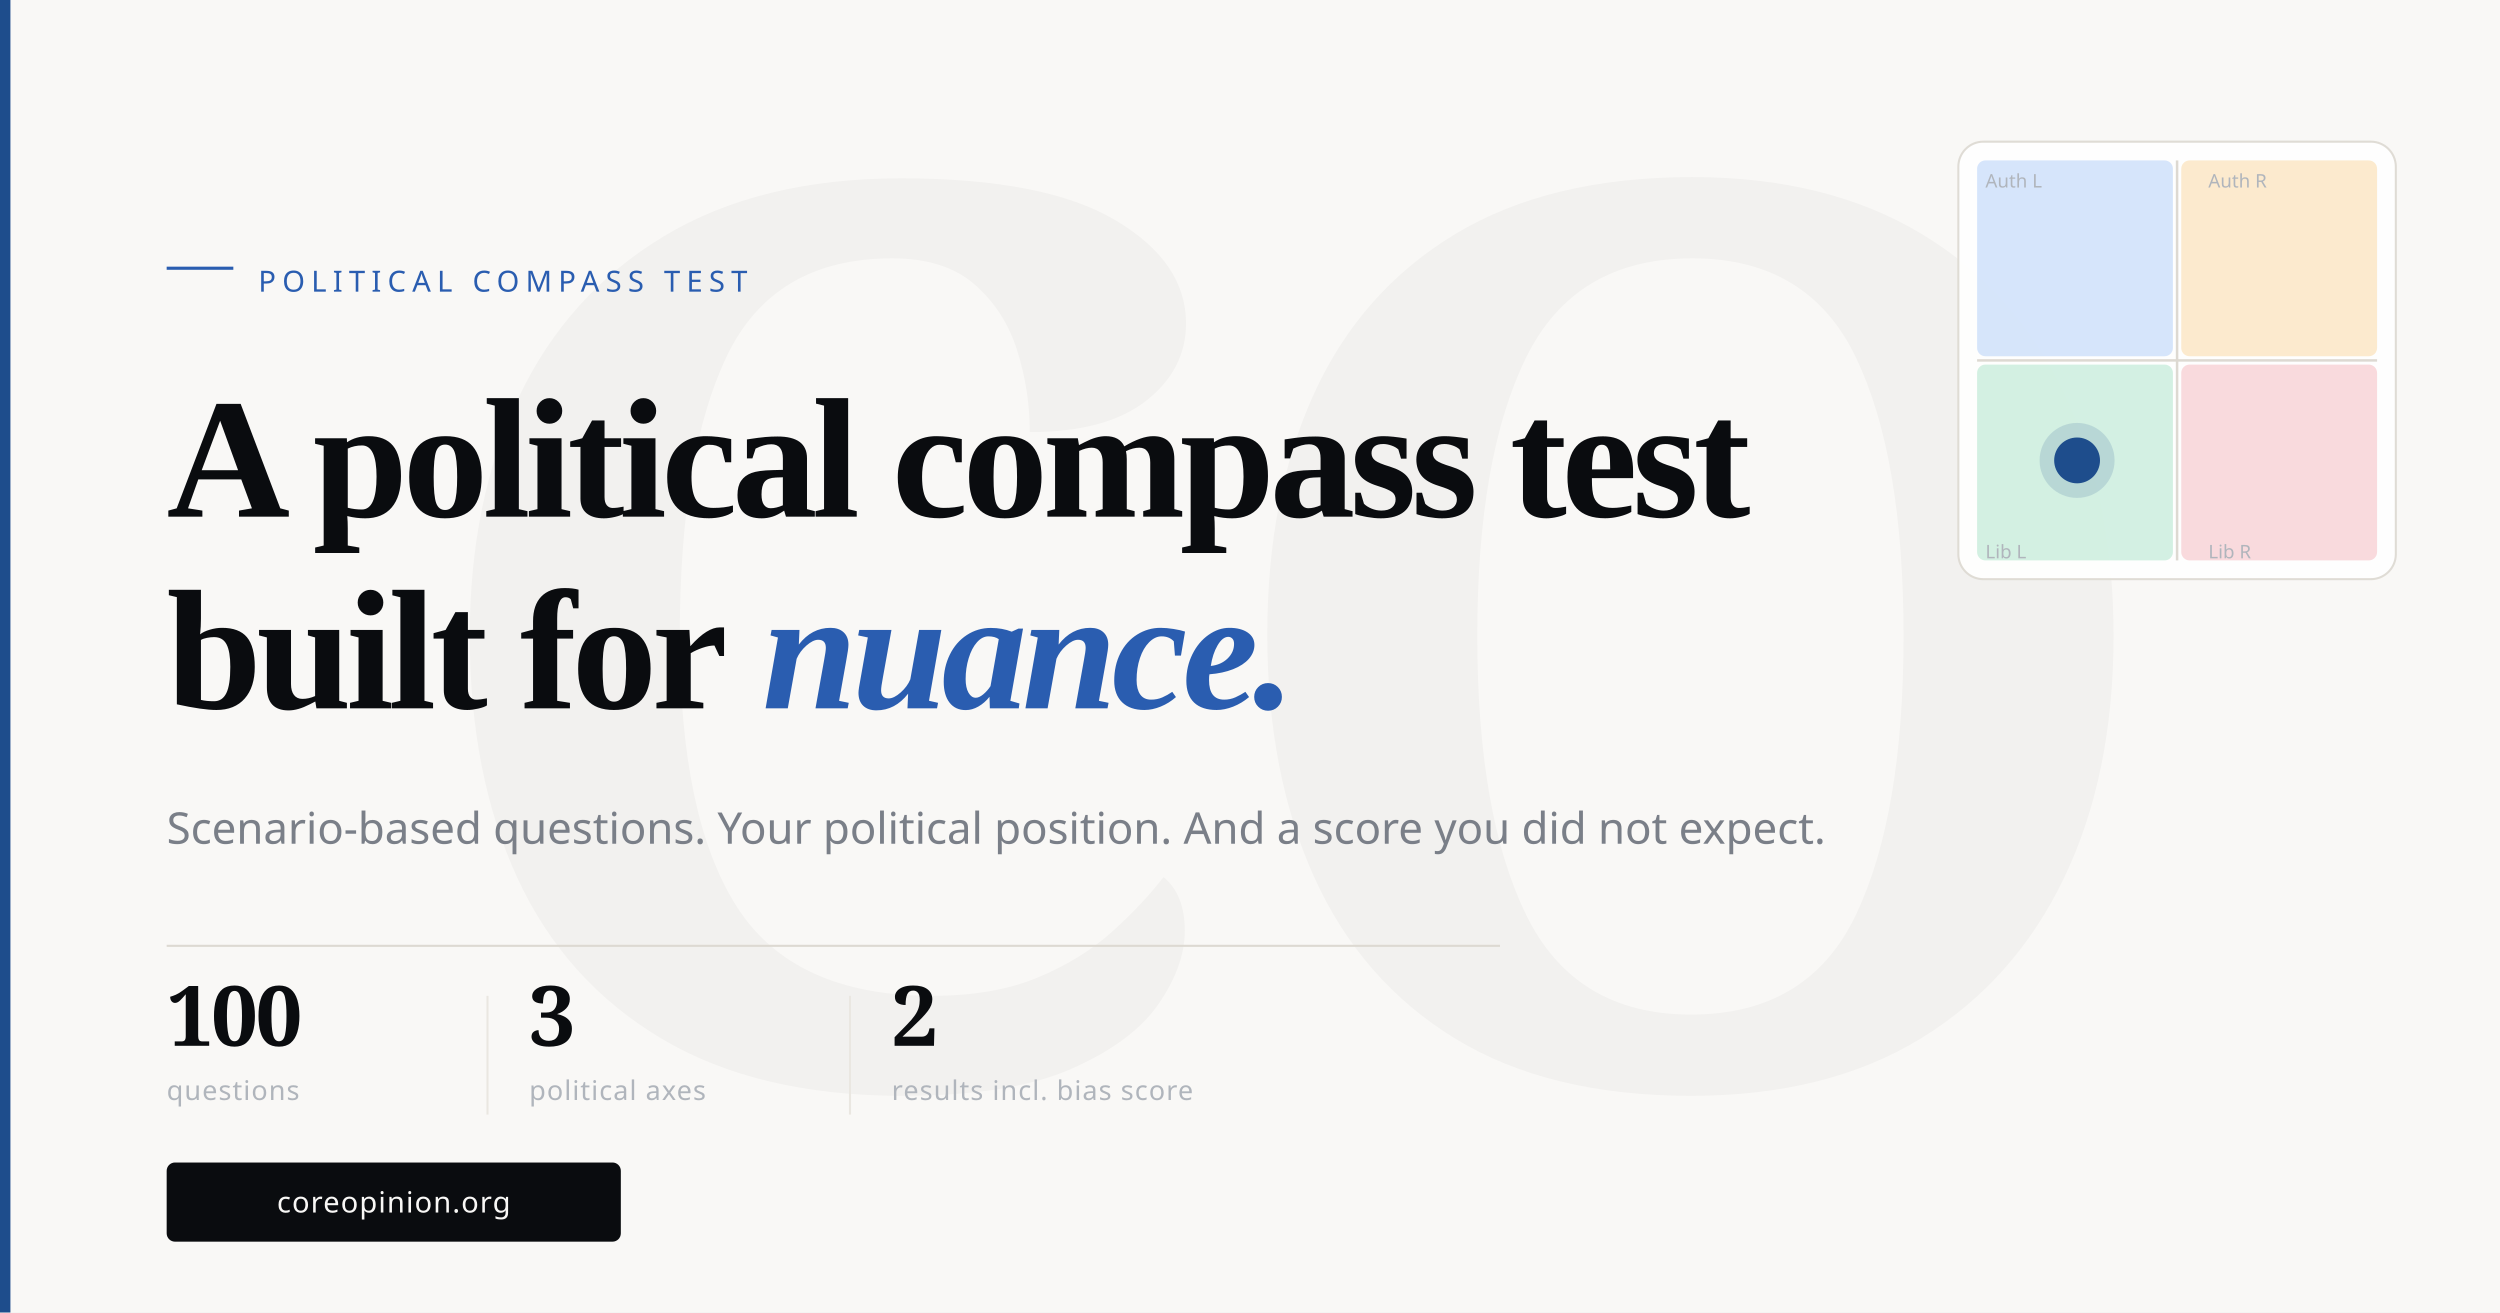
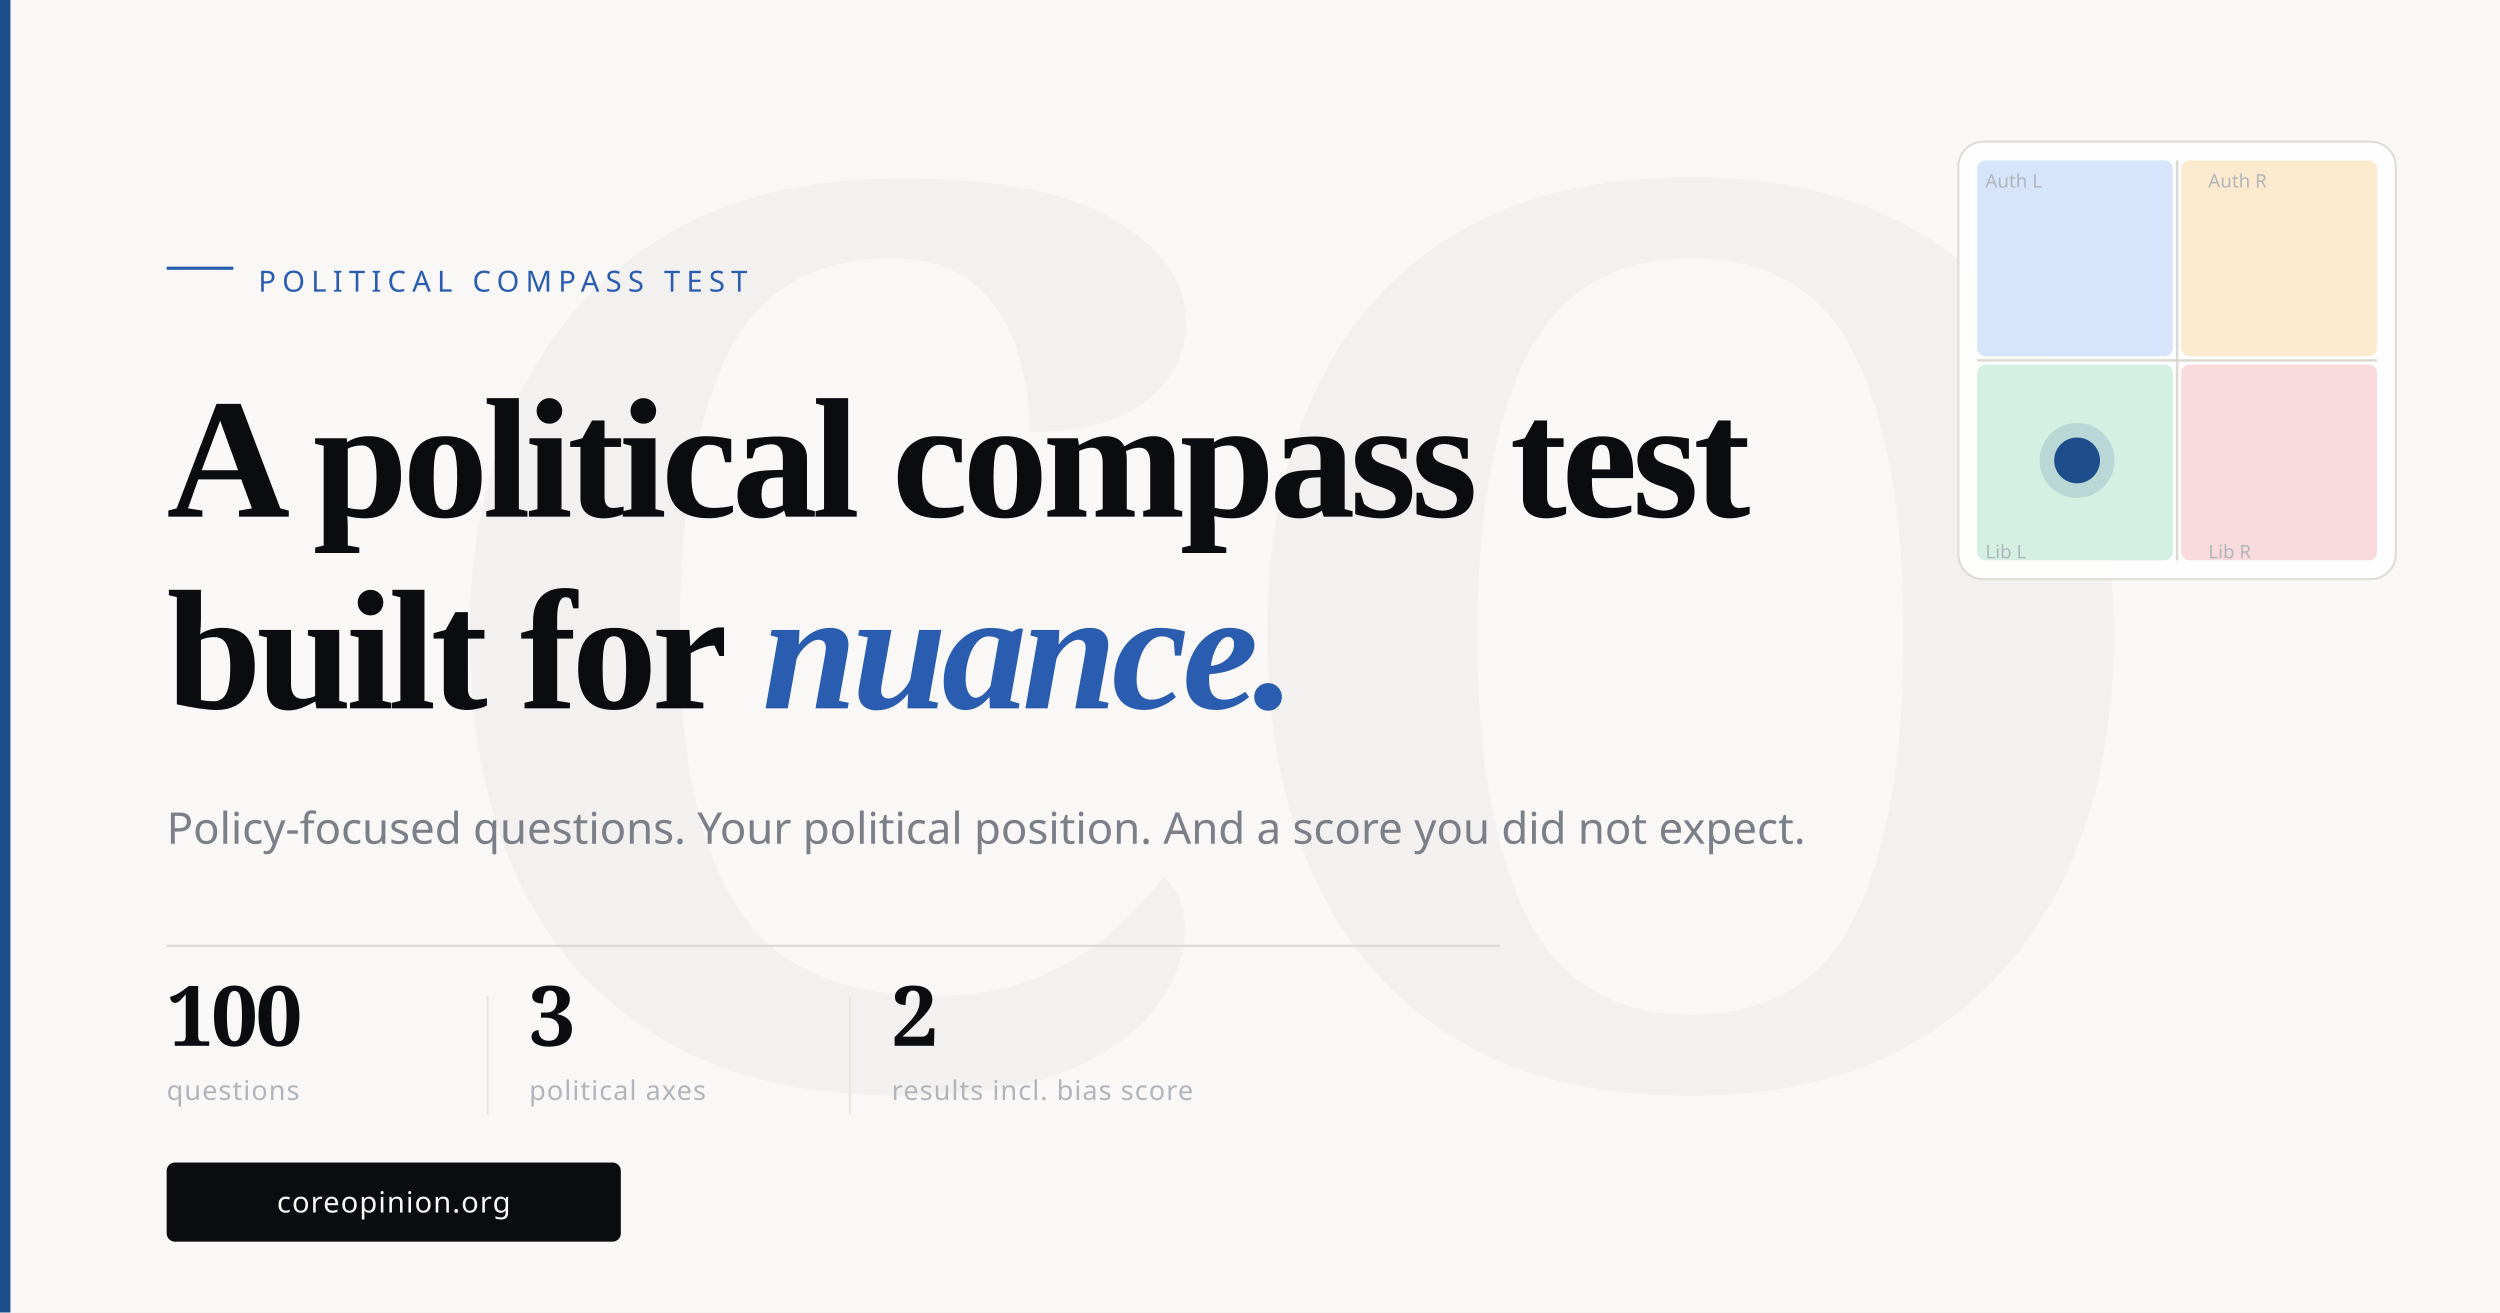
<svg xmlns="http://www.w3.org/2000/svg" viewBox="0 0 1200 630" width="1200" height="630">
  <rect width="1200" height="630" fill="#F9F8F6" />
  <text x="620" y="520" font-family="Georgia,serif" font-size="600" font-weight="700" fill="#0A0C0F" opacity="0.028" text-anchor="middle" letter-spacing="-18">CO</text>
  <rect x="0" y="0" width="5" height="630" fill="#1E4D8C" />
  <g transform="translate(940, 68)">
    <rect x="0" y="0" width="210" height="210" rx="12" fill="white" stroke="#DDD9D2" stroke-width="1" opacity="0.9" />
    <rect x="9" y="9" width="94" height="94" rx="4" fill="#4B8EF1" opacity="0.22" />
    <rect x="107" y="9" width="94" height="94" rx="4" fill="#F5A623" opacity="0.22" />
    <rect x="9" y="107" width="94" height="94" rx="4" fill="#3DBF82" opacity="0.22" />
    <rect x="107" y="107" width="94" height="94" rx="4" fill="#E85D6B" opacity="0.22" />
    <line x1="105" y1="9" x2="105" y2="201" stroke="#DDD9D2" stroke-width="1.2" />
    <line x1="9" y1="105" x2="201" y2="105" stroke="#DDD9D2" stroke-width="1.2" />
    <text x="13" y="22" font-size="9" fill="#B0B5BC" font-family="Outfit,sans-serif">Auth L</text>
    <text x="120" y="22" font-size="9" fill="#B0B5BC" font-family="Outfit,sans-serif">Auth R</text>
    <text x="13" y="200" font-size="9" fill="#B0B5BC" font-family="Outfit,sans-serif">Lib L</text>
    <text x="120" y="200" font-size="9" fill="#B0B5BC" font-family="Outfit,sans-serif">Lib R</text>
    <circle cx="57" cy="153" r="11" fill="#1E4D8C" />
    <circle cx="57" cy="153" r="18" fill="#1E4D8C" opacity="0.15" />
  </g>
  <rect x="80" y="128" width="32" height="1.5" fill="#2A5DB0" />
  <text x="124" y="140" font-family="Outfit,sans-serif" font-size="14" font-weight="400" fill="#2A5DB0" letter-spacing="3">POLITICAL COMPASS TEST</text>
  <text x="80" y="248" font-family="Georgia,'Times New Roman',serif" font-size="82" font-weight="700" fill="#0A0C0F" letter-spacing="-2.5">A political compass test</text>
  <text x="80" y="340" font-family="Georgia,'Times New Roman',serif" font-size="82" font-weight="700" fill="#0A0C0F" letter-spacing="-2.5">built for
    <tspan font-style="italic" fill="#2A5DB0">nuance.</tspan>
  </text>
  <text x="80" y="405" font-family="Outfit,sans-serif" font-size="21" font-weight="300" fill="#7A7F88">
-     Scenario-based questions. Your political position. And a score you did not expect.
+     Policy-focused questions. Your political position. And a score you did not expect.
  </text>
  <line x1="80" y1="454" x2="720" y2="454" stroke="#DDD9D2" stroke-width="1" />
  <text x="80" y="502" font-family="Georgia,serif" font-size="40" font-weight="700" fill="#0A0C0F" letter-spacing="-1">100</text>
  <text x="80" y="528" font-family="Outfit,sans-serif" font-size="13" font-weight="300" fill="#B0B5BC" letter-spacing="0.5">questions</text>
  <line x1="234" y1="478" x2="234" y2="535" stroke="#EAE7E1" stroke-width="1" />
  <text x="254" y="502" font-family="Georgia,serif" font-size="40" font-weight="700" fill="#0A0C0F" letter-spacing="-1">3</text>
  <text x="254" y="528" font-family="Outfit,sans-serif" font-size="13" font-weight="300" fill="#B0B5BC" letter-spacing="0.5">political axes</text>
  <line x1="408" y1="478" x2="408" y2="535" stroke="#EAE7E1" stroke-width="1" />
  <text x="428" y="502" font-family="Georgia,serif" font-size="40" font-weight="700" fill="#0A0C0F" letter-spacing="-1">2</text>
  <text x="428" y="528" font-family="Outfit,sans-serif" font-size="13" font-weight="300" fill="#B0B5BC" letter-spacing="0.5">results incl. bias score</text>
  <rect x="80" y="558" width="218" height="38" rx="4" fill="#0A0C0F" />
  <text x="189" y="582" font-family="Outfit,sans-serif" font-size="14" font-weight="400" fill="#F9F8F6" text-anchor="middle" letter-spacing="0.5">coreopinion.org</text>
</svg>
